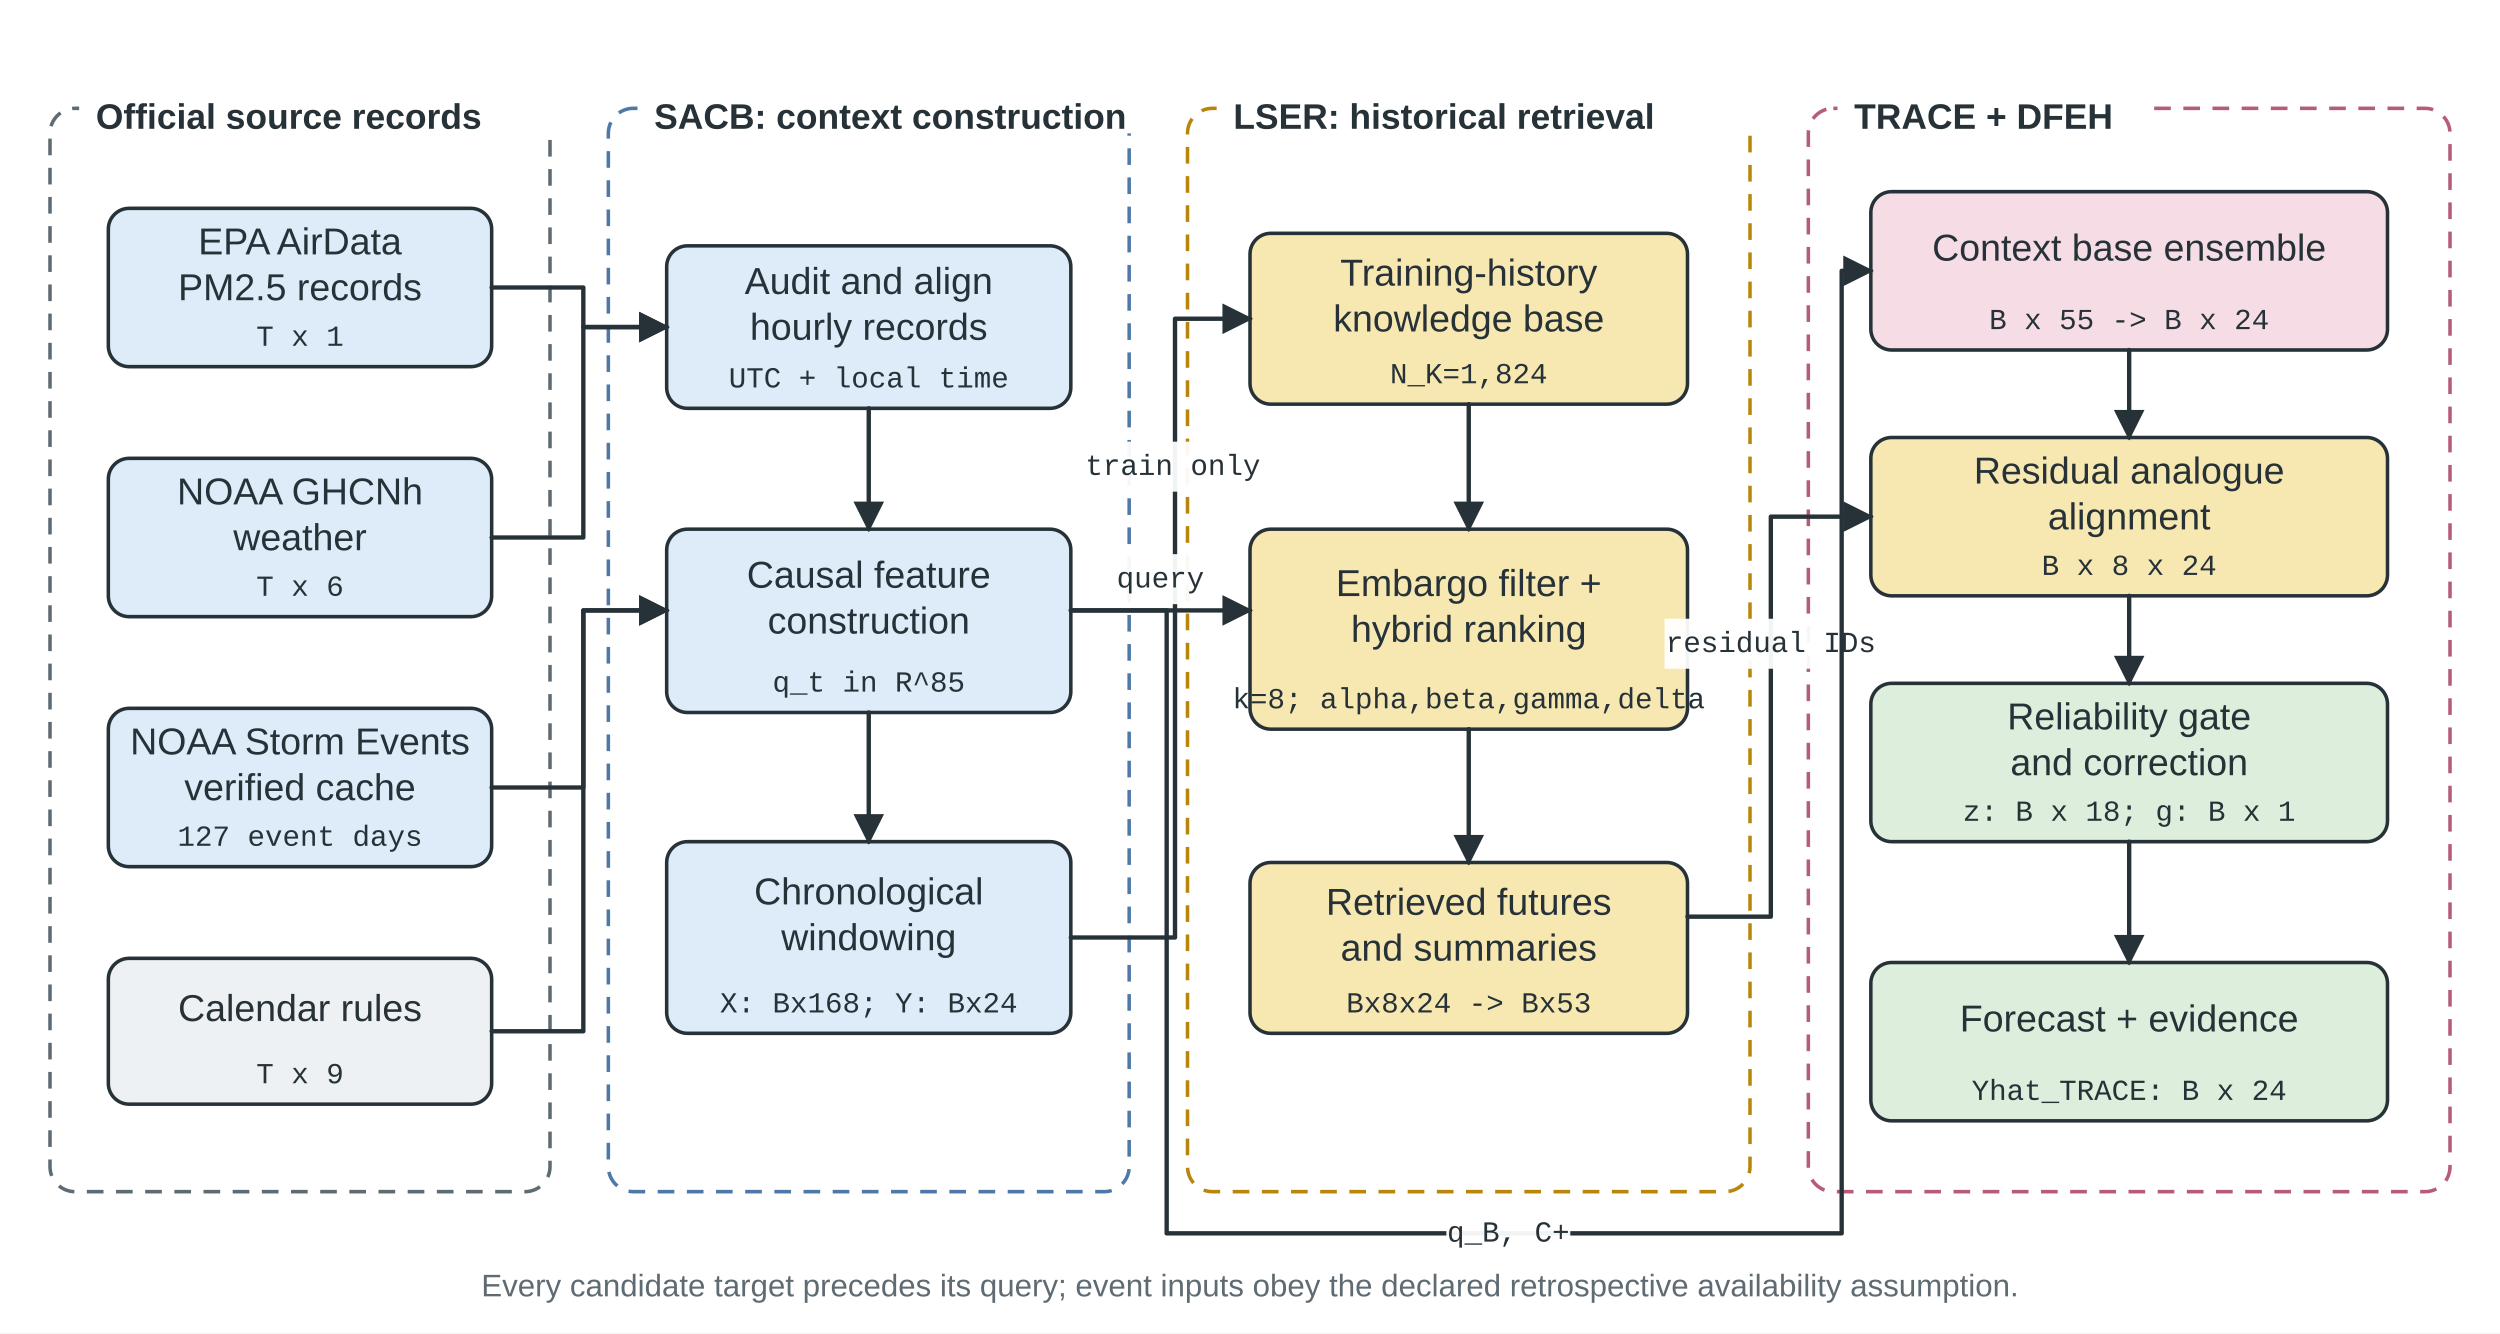
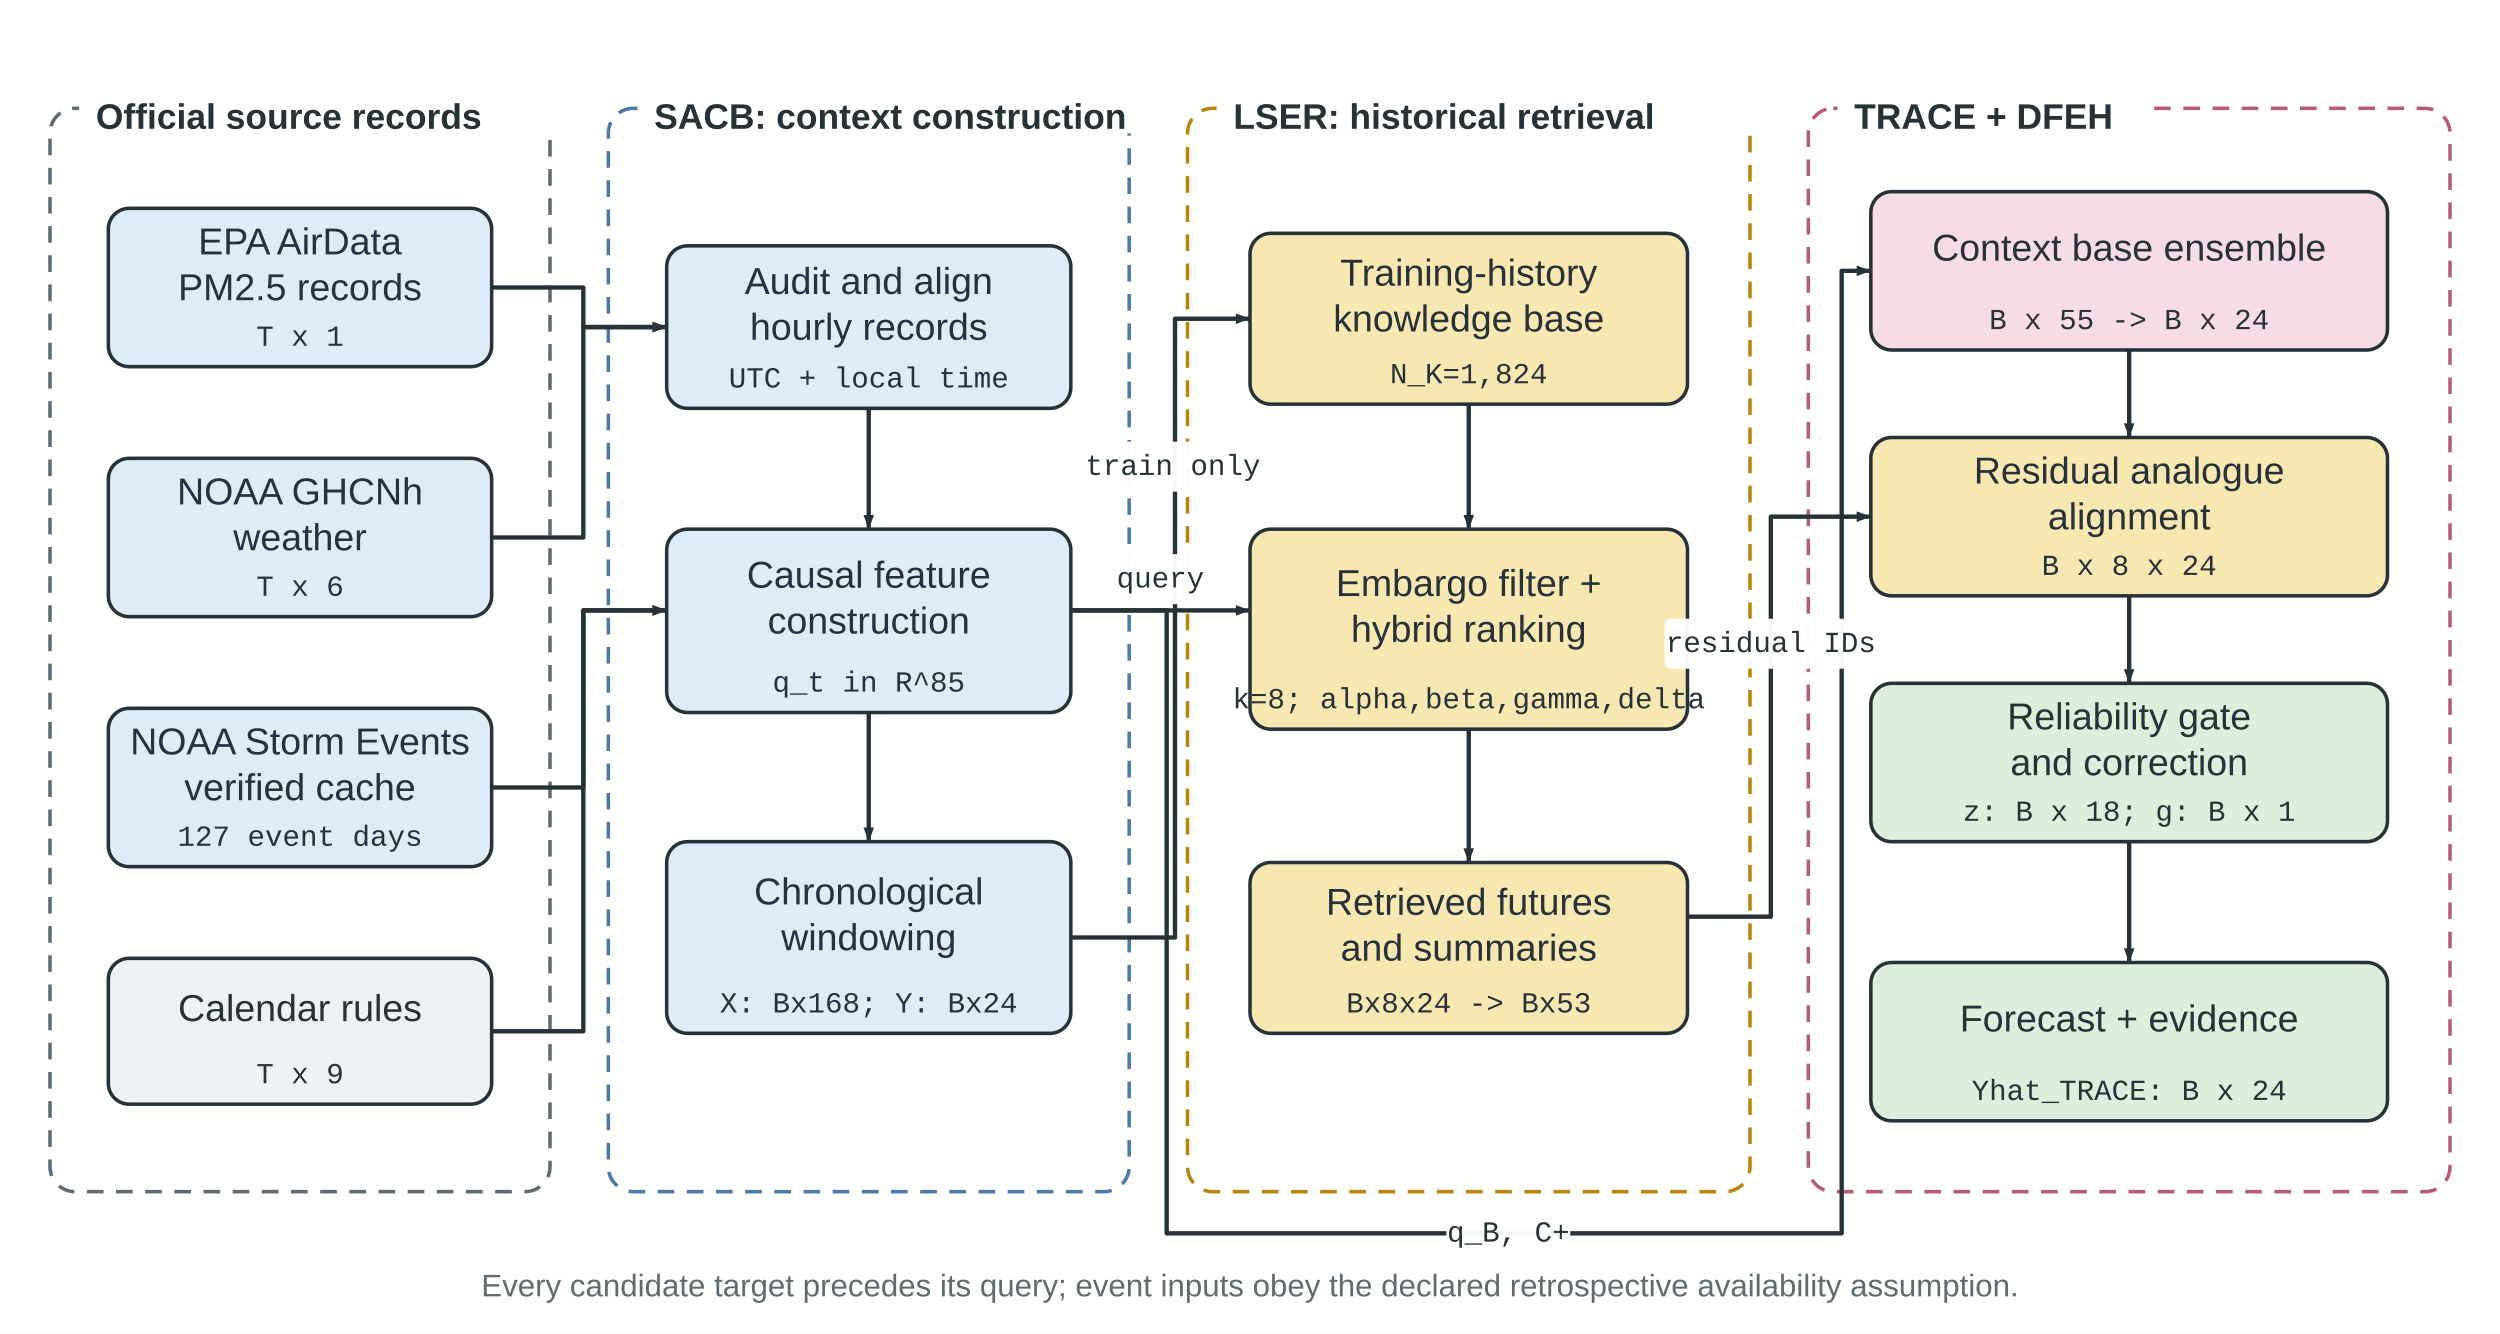
<svg xmlns="http://www.w3.org/2000/svg" width="1200" height="640" viewBox="0 0 1200 640" role="img" aria-label="TRACE-RAF end-to-end pipeline">
  <defs>
-     <marker id="arrow" viewBox="0 0 10 10" refX="9" refY="5" markerWidth="7" markerHeight="7" orient="auto-start-reverse">
-       <path d="M 0 0 L 10 5 L 0 10 z" fill="#263238" />
+     <marker id="arrow" viewBox="0 0 10 10" refX="9" refY="5" markerWidth="8.5" markerHeight="8.5" markerUnits="userSpaceOnUse" orient="auto">
+       <path d="M 1 2 L 9 5 L 1 8 Z" fill="#263238" />
    </marker>
    <style>
.label{font-family:Arial,Helvetica,sans-serif;font-size:18px;fill:#263238}
.small{font-family:Arial,Helvetica,sans-serif;font-size:15px;fill:#5F6B73}
.mono{font-family:Consolas,'Courier New',monospace;font-size:14px;fill:#263238}
.group{font-family:Arial,Helvetica,sans-serif;font-size:17px;font-weight:700;fill:#263238}
.title{font-family:Arial,Helvetica,sans-serif;font-size:21px;font-weight:700;fill:#263238}
</style>
  </defs>
  <rect x="0" y="0" width="1200" height="640" fill="#FFFFFF" />
  <rect x="24" y="52" width="240" height="520" rx="12" fill="none" stroke="#5F6B73" stroke-width="1.7" stroke-dasharray="8 6" />
  <rect x="38" y="40" width="230" height="24" fill="#FFFFFF" />
-   <text x="46" y="57" class="group" text-anchor="start" dominant-baseline="middle">Official source records</text>
-   <rect x="52" y="100" width="184" height="76" rx="10" fill="#DDECF8" stroke="#263238" stroke-width="1.7" />
-   <text x="144.0" y="117.0" class="label" text-anchor="middle" dominant-baseline="middle">EPA AirData</text>
-   <text x="144.0" y="139.0" class="label" text-anchor="middle" dominant-baseline="middle">PM2.5 records</text>
-   <text x="144.0" y="162" class="mono" text-anchor="middle" dominant-baseline="middle">T x 1</text>
-   <rect x="52" y="220" width="184" height="76" rx="10" fill="#DDECF8" stroke="#263238" stroke-width="1.7" />
-   <text x="144.0" y="237.0" class="label" text-anchor="middle" dominant-baseline="middle">NOAA GHCNh</text>
-   <text x="144.0" y="259.0" class="label" text-anchor="middle" dominant-baseline="middle">weather</text>
-   <text x="144.0" y="282" class="mono" text-anchor="middle" dominant-baseline="middle">T x 6</text>
-   <rect x="52" y="340" width="184" height="76" rx="10" fill="#DDECF8" stroke="#263238" stroke-width="1.7" />
-   <text x="144.0" y="357.0" class="label" text-anchor="middle" dominant-baseline="middle">NOAA Storm Events</text>
-   <text x="144.0" y="379.0" class="label" text-anchor="middle" dominant-baseline="middle">verified cache</text>
-   <text x="144.0" y="402" class="mono" text-anchor="middle" dominant-baseline="middle">127 event days</text>
-   <rect x="52" y="460" width="184" height="70" rx="10" fill="#EEF1F3" stroke="#263238" stroke-width="1.7" />
-   <text x="144.0" y="485.0" class="label" text-anchor="middle" dominant-baseline="middle">Calendar rules</text>
-   <text x="144.0" y="516" class="mono" text-anchor="middle" dominant-baseline="middle">T x 9</text>
  <rect x="292" y="52" width="250" height="520" rx="12" fill="none" stroke="#4E79A7" stroke-width="1.7" stroke-dasharray="8 6" />
  <rect x="306" y="40" width="260" height="24" fill="#FFFFFF" />
-   <text x="314" y="57" class="group" text-anchor="start" dominant-baseline="middle">SACB: context construction</text>
-   <rect x="320" y="118" width="194" height="78" rx="10" fill="#DDECF8" stroke="#263238" stroke-width="1.7" />
-   <text x="417.0" y="136.0" class="label" text-anchor="middle" dominant-baseline="middle">Audit and align</text>
-   <text x="417.0" y="158.0" class="label" text-anchor="middle" dominant-baseline="middle">hourly records</text>
-   <text x="417.0" y="182" class="mono" text-anchor="middle" dominant-baseline="middle">UTC + local time</text>
-   <rect x="320" y="254" width="194" height="88" rx="10" fill="#DDECF8" stroke="#263238" stroke-width="1.7" />
-   <text x="417.0" y="277.0" class="label" text-anchor="middle" dominant-baseline="middle">Causal feature</text>
-   <text x="417.0" y="299.0" class="label" text-anchor="middle" dominant-baseline="middle">construction</text>
-   <text x="417.0" y="328" class="mono" text-anchor="middle" dominant-baseline="middle">q_t in R^85</text>
-   <rect x="320" y="404" width="194" height="92" rx="10" fill="#DDECF8" stroke="#263238" stroke-width="1.7" />
-   <text x="417.0" y="429.0" class="label" text-anchor="middle" dominant-baseline="middle">Chronological</text>
-   <text x="417.0" y="451.0" class="label" text-anchor="middle" dominant-baseline="middle">windowing</text>
-   <text x="417.0" y="482" class="mono" text-anchor="middle" dominant-baseline="middle">X: Bx168; Y: Bx24</text>
+   <rect x="570" y="52" width="270" height="520" rx="12" fill="none" stroke="#B8860B" stroke-width="1.7" stroke-dasharray="8 6" />
+   <rect x="584" y="40" width="260" height="24" fill="#FFFFFF" />
+   <rect x="868" y="52" width="308" height="520" rx="12" fill="none" stroke="#B55C7A" stroke-width="1.7" stroke-dasharray="8 6" />
+   <rect x="882" y="40" width="150" height="24" fill="#FFFFFF" />
  <polyline points="236,138 280,138 280,157 320,157" fill="none" stroke="#263238" stroke-width="2.1" stroke-linejoin="round" stroke-linecap="round" marker-end="url(#arrow)" />
  <polyline points="236,258 280,258 280,157 320,157" fill="none" stroke="#263238" stroke-width="2.1" stroke-linejoin="round" stroke-linecap="round" marker-end="url(#arrow)" />
  <polyline points="236,378 280,378 280,293 320,293" fill="none" stroke="#263238" stroke-width="2.1" stroke-linejoin="round" stroke-linecap="round" marker-end="url(#arrow)" />
  <polyline points="236,495 280,495 280,293 320,293" fill="none" stroke="#263238" stroke-width="2.1" stroke-linejoin="round" stroke-linecap="round" marker-end="url(#arrow)" />
  <polyline points="417,196 417,254" fill="none" stroke="#263238" stroke-width="2.1" stroke-linejoin="round" stroke-linecap="round" marker-end="url(#arrow)" />
  <polyline points="417,342 417,404" fill="none" stroke="#263238" stroke-width="2.1" stroke-linejoin="round" stroke-linecap="round" marker-end="url(#arrow)" />
-   <rect x="570" y="52" width="270" height="520" rx="12" fill="none" stroke="#B8860B" stroke-width="1.7" stroke-dasharray="8 6" />
-   <rect x="584" y="40" width="260" height="24" fill="#FFFFFF" />
+   <polyline points="514,450 564,450 564,153 600,153" fill="none" stroke="#263238" stroke-width="2.1" stroke-linejoin="round" stroke-linecap="round" marker-end="url(#arrow)" />
+   <polyline points="514,293 600,293" fill="none" stroke="#263238" stroke-width="2.1" stroke-linejoin="round" stroke-linecap="round" marker-end="url(#arrow)" />
+   <polyline points="705,194 705,254" fill="none" stroke="#263238" stroke-width="2.1" stroke-linejoin="round" stroke-linecap="round" marker-end="url(#arrow)" />
+   <polyline points="705,350 705,414" fill="none" stroke="#263238" stroke-width="2.1" stroke-linejoin="round" stroke-linecap="round" marker-end="url(#arrow)" />
+   <polyline points="810,440 850,440 850,248 898,248" fill="none" stroke="#263238" stroke-width="2.1" stroke-linejoin="round" stroke-linecap="round" marker-end="url(#arrow)" />
+   <polyline points="514,293 560,293 560,592 884,592 884,130 898,130" fill="none" stroke="#263238" stroke-width="2.1" stroke-linejoin="round" stroke-linecap="round" marker-end="url(#arrow)" />
+   <polyline points="1022,168 1022,210" fill="none" stroke="#263238" stroke-width="2.1" stroke-linejoin="round" stroke-linecap="round" marker-end="url(#arrow)" />
+   <polyline points="1022,286 1022,328" fill="none" stroke="#263238" stroke-width="2.1" stroke-linejoin="round" stroke-linecap="round" marker-end="url(#arrow)" />
+   <polyline points="1022,404 1022,462" fill="none" stroke="#263238" stroke-width="2.1" stroke-linejoin="round" stroke-linecap="round" marker-end="url(#arrow)" />
+   <rect x="52" y="100" width="184" height="76" rx="10" fill="#DDECF8" stroke="#263238" stroke-width="1.7" />
+   <rect x="52" y="220" width="184" height="76" rx="10" fill="#DDECF8" stroke="#263238" stroke-width="1.7" />
+   <rect x="52" y="340" width="184" height="76" rx="10" fill="#DDECF8" stroke="#263238" stroke-width="1.7" />
+   <rect x="52" y="460" width="184" height="70" rx="10" fill="#EEF1F3" stroke="#263238" stroke-width="1.7" />
+   <rect x="320" y="118" width="194" height="78" rx="10" fill="#DDECF8" stroke="#263238" stroke-width="1.7" />
+   <rect x="320" y="254" width="194" height="88" rx="10" fill="#DDECF8" stroke="#263238" stroke-width="1.7" />
+   <rect x="320" y="404" width="194" height="92" rx="10" fill="#DDECF8" stroke="#263238" stroke-width="1.7" />
+   <rect x="600" y="112" width="210" height="82" rx="10" fill="#F7E8B2" stroke="#263238" stroke-width="1.7" />
+   <rect x="600" y="254" width="210" height="96" rx="10" fill="#F7E8B2" stroke="#263238" stroke-width="1.7" />
+   <rect x="600" y="414" width="210" height="82" rx="10" fill="#F7E8B2" stroke="#263238" stroke-width="1.7" />
+   <rect x="898" y="92" width="248" height="76" rx="10" fill="#F6DDE5" stroke="#263238" stroke-width="1.7" />
+   <rect x="898" y="210" width="248" height="76" rx="10" fill="#F7E8B2" stroke="#263238" stroke-width="1.7" />
+   <rect x="898" y="328" width="248" height="76" rx="10" fill="#DDEEDC" stroke="#263238" stroke-width="1.7" />
+   <rect x="898" y="462" width="248" height="76" rx="10" fill="#DDEEDC" stroke="#263238" stroke-width="1.7" />
+   <rect x="520.5" y="212" width="85.0" height="24" rx="3" fill="#FFFFFF" opacity="0.96" />
+   <rect x="533.0" y="266" width="48" height="24" rx="3" fill="#FFFFFF" opacity="0.96" />
+   <rect x="799.0" y="297" width="102.0" height="24" rx="3" fill="#FFFFFF" opacity="0.96" />
+   <rect x="694.25" y="580" width="59.5" height="24" rx="3" fill="#FFFFFF" opacity="0.96" />
+   <text x="46" y="57" class="group" text-anchor="start" dominant-baseline="middle">Official source records</text>
+   <text x="144.0" y="117.0" class="label" text-anchor="middle" dominant-baseline="middle">EPA AirData</text>
+   <text x="144.0" y="139.0" class="label" text-anchor="middle" dominant-baseline="middle">PM2.5 records</text>
+   <text x="144.0" y="162" class="mono" text-anchor="middle" dominant-baseline="middle">T x 1</text>
+   <text x="144.0" y="237.0" class="label" text-anchor="middle" dominant-baseline="middle">NOAA GHCNh</text>
+   <text x="144.0" y="259.0" class="label" text-anchor="middle" dominant-baseline="middle">weather</text>
+   <text x="144.0" y="282" class="mono" text-anchor="middle" dominant-baseline="middle">T x 6</text>
+   <text x="144.0" y="357.0" class="label" text-anchor="middle" dominant-baseline="middle">NOAA Storm Events</text>
+   <text x="144.0" y="379.0" class="label" text-anchor="middle" dominant-baseline="middle">verified cache</text>
+   <text x="144.0" y="402" class="mono" text-anchor="middle" dominant-baseline="middle">127 event days</text>
+   <text x="144.0" y="485.0" class="label" text-anchor="middle" dominant-baseline="middle">Calendar rules</text>
+   <text x="144.0" y="516" class="mono" text-anchor="middle" dominant-baseline="middle">T x 9</text>
+   <text x="314" y="57" class="group" text-anchor="start" dominant-baseline="middle">SACB: context construction</text>
+   <text x="417.0" y="136.0" class="label" text-anchor="middle" dominant-baseline="middle">Audit and align</text>
+   <text x="417.0" y="158.0" class="label" text-anchor="middle" dominant-baseline="middle">hourly records</text>
+   <text x="417.0" y="182" class="mono" text-anchor="middle" dominant-baseline="middle">UTC + local time</text>
+   <text x="417.0" y="277.0" class="label" text-anchor="middle" dominant-baseline="middle">Causal feature</text>
+   <text x="417.0" y="299.0" class="label" text-anchor="middle" dominant-baseline="middle">construction</text>
+   <text x="417.0" y="328" class="mono" text-anchor="middle" dominant-baseline="middle">q_t in R^85</text>
+   <text x="417.0" y="429.0" class="label" text-anchor="middle" dominant-baseline="middle">Chronological</text>
+   <text x="417.0" y="451.0" class="label" text-anchor="middle" dominant-baseline="middle">windowing</text>
+   <text x="417.0" y="482" class="mono" text-anchor="middle" dominant-baseline="middle">X: Bx168; Y: Bx24</text>
  <text x="592" y="57" class="group" text-anchor="start" dominant-baseline="middle">LSER: historical retrieval</text>
-   <rect x="600" y="112" width="210" height="82" rx="10" fill="#F7E8B2" stroke="#263238" stroke-width="1.7" />
  <text x="705.0" y="132.0" class="label" text-anchor="middle" dominant-baseline="middle">Training-history</text>
  <text x="705.0" y="154.0" class="label" text-anchor="middle" dominant-baseline="middle">knowledge base</text>
  <text x="705.0" y="180" class="mono" text-anchor="middle" dominant-baseline="middle">N_K=1,824</text>
-   <rect x="600" y="254" width="210" height="96" rx="10" fill="#F7E8B2" stroke="#263238" stroke-width="1.7" />
  <text x="705.0" y="281.0" class="label" text-anchor="middle" dominant-baseline="middle">Embargo filter +</text>
  <text x="705.0" y="303.0" class="label" text-anchor="middle" dominant-baseline="middle">hybrid ranking</text>
  <text x="705.0" y="336" class="mono" text-anchor="middle" dominant-baseline="middle">k=8; alpha,beta,gamma,delta</text>
-   <rect x="600" y="414" width="210" height="82" rx="10" fill="#F7E8B2" stroke="#263238" stroke-width="1.7" />
  <text x="705.0" y="434.0" class="label" text-anchor="middle" dominant-baseline="middle">Retrieved futures</text>
  <text x="705.0" y="456.0" class="label" text-anchor="middle" dominant-baseline="middle">and summaries</text>
  <text x="705.0" y="482" class="mono" text-anchor="middle" dominant-baseline="middle">Bx8x24 -&gt; Bx53</text>
-   <polyline points="514,450 564,450 564,153 600,153" fill="none" stroke="#263238" stroke-width="2.1" stroke-linejoin="round" stroke-linecap="round" marker-end="url(#arrow)" />
-   <rect x="520.5" y="212" width="85.0" height="24" fill="#FFFFFF" opacity="0.94" />
  <text x="563" y="224" class="mono" text-anchor="middle" dominant-baseline="middle">train only</text>
-   <polyline points="514,293 600,293" fill="none" stroke="#263238" stroke-width="2.1" stroke-linejoin="round" stroke-linecap="round" marker-end="url(#arrow)" />
-   <rect x="533.0" y="266" width="48" height="24" fill="#FFFFFF" opacity="0.94" />
  <text x="557" y="278" class="mono" text-anchor="middle" dominant-baseline="middle">query</text>
-   <polyline points="705,194 705,254" fill="none" stroke="#263238" stroke-width="2.1" stroke-linejoin="round" stroke-linecap="round" marker-end="url(#arrow)" />
-   <polyline points="705,350 705,414" fill="none" stroke="#263238" stroke-width="2.1" stroke-linejoin="round" stroke-linecap="round" marker-end="url(#arrow)" />
-   <rect x="868" y="52" width="308" height="520" rx="12" fill="none" stroke="#B55C7A" stroke-width="1.7" stroke-dasharray="8 6" />
-   <rect x="882" y="40" width="150" height="24" fill="#FFFFFF" />
  <text x="890" y="57" class="group" text-anchor="start" dominant-baseline="middle">TRACE + DFEH</text>
-   <rect x="898" y="92" width="248" height="76" rx="10" fill="#F6DDE5" stroke="#263238" stroke-width="1.7" />
  <text x="1022.0" y="120.0" class="label" text-anchor="middle" dominant-baseline="middle">Context base ensemble</text>
  <text x="1022.0" y="154" class="mono" text-anchor="middle" dominant-baseline="middle">B x 55 -&gt; B x 24</text>
-   <rect x="898" y="210" width="248" height="76" rx="10" fill="#F7E8B2" stroke="#263238" stroke-width="1.7" />
  <text x="1022.0" y="227.0" class="label" text-anchor="middle" dominant-baseline="middle">Residual analogue</text>
  <text x="1022.0" y="249.0" class="label" text-anchor="middle" dominant-baseline="middle">alignment</text>
  <text x="1022.0" y="272" class="mono" text-anchor="middle" dominant-baseline="middle">B x 8 x 24</text>
-   <rect x="898" y="328" width="248" height="76" rx="10" fill="#DDEEDC" stroke="#263238" stroke-width="1.7" />
  <text x="1022.0" y="345.0" class="label" text-anchor="middle" dominant-baseline="middle">Reliability gate</text>
  <text x="1022.0" y="367.0" class="label" text-anchor="middle" dominant-baseline="middle">and correction</text>
  <text x="1022.0" y="390" class="mono" text-anchor="middle" dominant-baseline="middle">z: B x 18; g: B x 1</text>
-   <rect x="898" y="462" width="248" height="76" rx="10" fill="#DDEEDC" stroke="#263238" stroke-width="1.7" />
  <text x="1022.0" y="490.0" class="label" text-anchor="middle" dominant-baseline="middle">Forecast + evidence</text>
  <text x="1022.0" y="524" class="mono" text-anchor="middle" dominant-baseline="middle">Yhat_TRACE: B x 24</text>
-   <polyline points="810,440 850,440 850,248 898,248" fill="none" stroke="#263238" stroke-width="2.1" stroke-linejoin="round" stroke-linecap="round" marker-end="url(#arrow)" />
-   <rect x="799.0" y="297" width="102.0" height="24" fill="#FFFFFF" opacity="0.94" />
  <text x="850" y="309" class="mono" text-anchor="middle" dominant-baseline="middle">residual IDs</text>
-   <polyline points="514,293 560,293 560,592 884,592 884,130 898,130" fill="none" stroke="#263238" stroke-width="2.1" stroke-linejoin="round" stroke-linecap="round" marker-end="url(#arrow)" />
-   <rect x="694.25" y="580" width="59.5" height="24" fill="#FFFFFF" opacity="0.94" />
  <text x="724" y="592" class="mono" text-anchor="middle" dominant-baseline="middle">q_B, C+</text>
-   <polyline points="1022,168 1022,210" fill="none" stroke="#263238" stroke-width="2.1" stroke-linejoin="round" stroke-linecap="round" marker-end="url(#arrow)" />
-   <polyline points="1022,286 1022,328" fill="none" stroke="#263238" stroke-width="2.1" stroke-linejoin="round" stroke-linecap="round" marker-end="url(#arrow)" />
-   <polyline points="1022,404 1022,462" fill="none" stroke="#263238" stroke-width="2.1" stroke-linejoin="round" stroke-linecap="round" marker-end="url(#arrow)" />
  <text x="600" y="618" class="small" text-anchor="middle" dominant-baseline="middle">Every candidate target precedes its query; event inputs obey the declared retrospective availability assumption.</text>
</svg>
